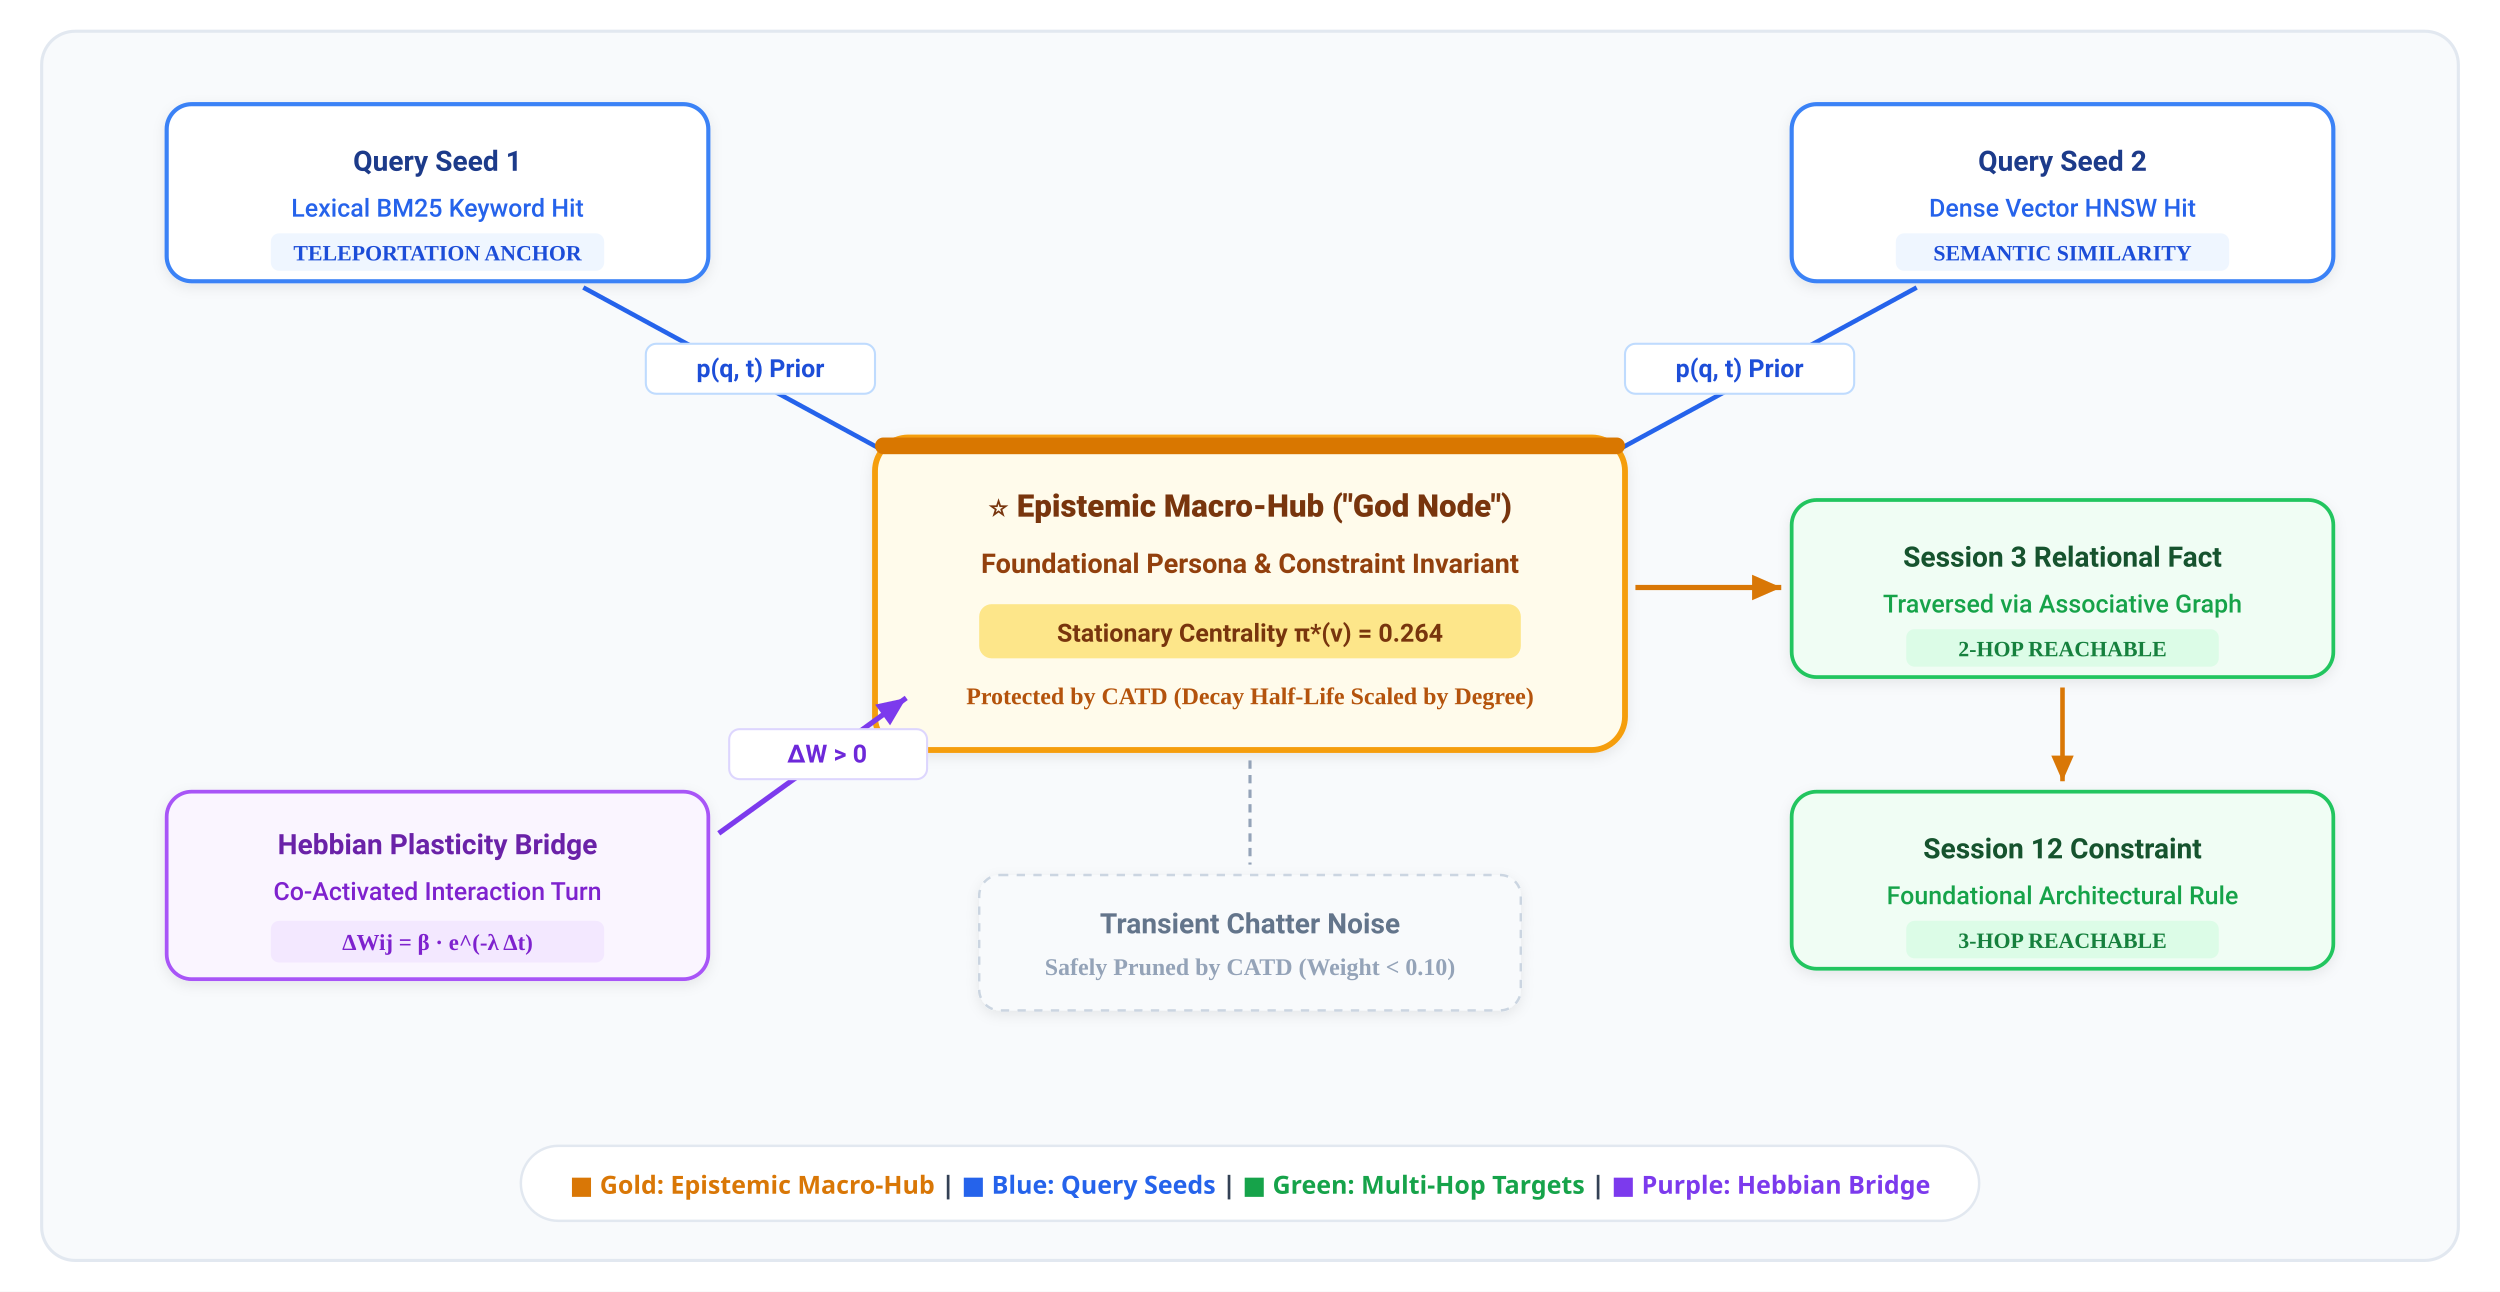
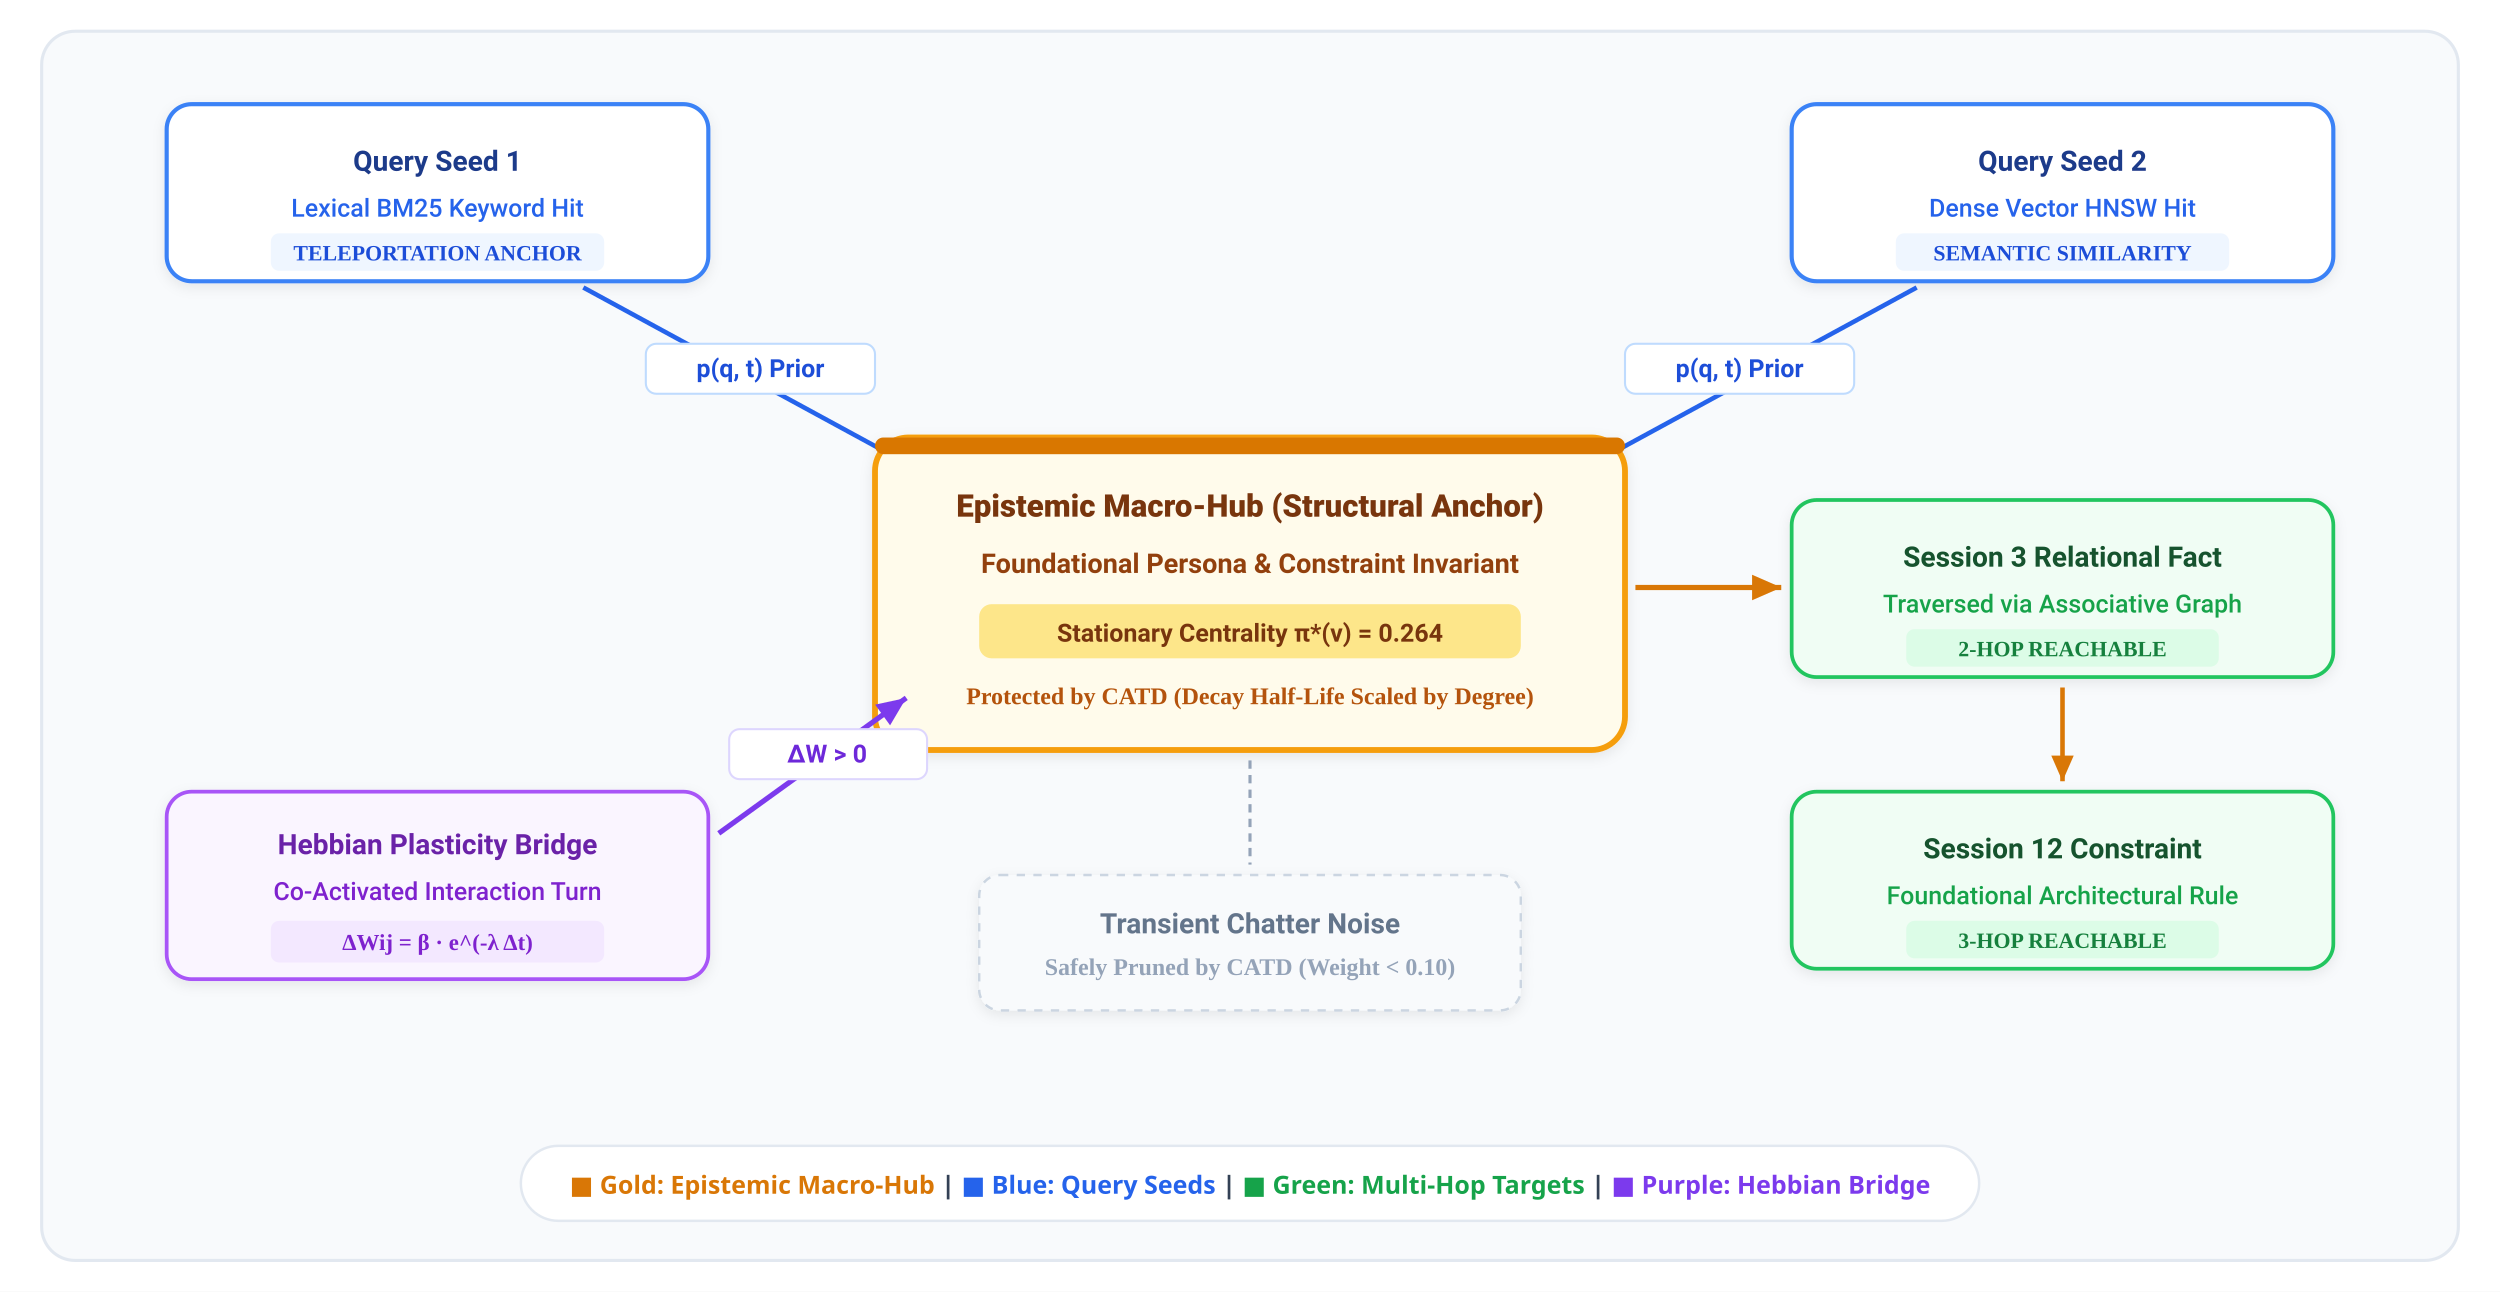
<svg xmlns="http://www.w3.org/2000/svg" viewBox="0 0 1200 620" width="1200" height="620">
  <defs>
    <filter id="shadow-uppr" x="-5%" y="-5%" width="110%" height="115%" filterUnits="userSpaceOnUse">
      <feDropShadow dx="0" dy="2" stdDeviation="3" flood-color="#0F172A" flood-opacity="0.08" />
    </filter>
    <marker id="arrow-gold" viewBox="0 0 10 10" refX="8" refY="5" markerWidth="7" markerHeight="7" orient="auto-start-reverse">
      <path d="M 0 1.5 L 8 5 L 0 8.5 z" fill="#D97706" />
    </marker>
    <marker id="arrow-blue-solid" viewBox="0 0 10 10" refX="8" refY="5" markerWidth="7" markerHeight="7" orient="auto-start-reverse">
      <path d="M 0 1.5 L 8 5 L 0 8.5 z" fill="#2563EB" />
    </marker>
    <marker id="arrow-purple-solid" viewBox="0 0 10 10" refX="8" refY="5" markerWidth="7" markerHeight="7" orient="auto-start-reverse">
      <path d="M 0 1.5 L 8 5 L 0 8.5 z" fill="#7C3AED" />
    </marker>
  </defs>
  <style>
    .node-title-lg { font-family: -apple-system, BlinkMacSystemFont, "Segoe UI", Roboto, Helvetica, Arial, sans-serif; font-size: 15px; font-weight: 800; }
    .node-sub-lg { font-family: -apple-system, BlinkMacSystemFont, "Segoe UI", Roboto, Helvetica, Arial, sans-serif; font-size: 13px; font-weight: 600; }
    .node-title-md { font-family: -apple-system, BlinkMacSystemFont, "Segoe UI", Roboto, Helvetica, Arial, sans-serif; font-size: 13.5px; font-weight: 700; }
    .node-sub-md { font-family: -apple-system, BlinkMacSystemFont, "Segoe UI", Roboto, Helvetica, Arial, sans-serif; font-size: 12px; font-weight: 500; }
    .edge-label-box { font-family: -apple-system, BlinkMacSystemFont, "Segoe UI", Roboto, Helvetica, Arial, sans-serif; font-size: 12px; font-weight: 700; }
  </style>
  <rect width="1200" height="620" fill="#FFFFFF" />
  <rect x="20" y="15" width="1160" height="590" rx="16" fill="#F8FAFC" stroke="#E2E8F0" stroke-width="1.5" />
  <g filter="url(#shadow-uppr)">
    <rect x="80" y="50" width="260" height="85" rx="12" fill="#FFFFFF" stroke="#3B82F6" stroke-width="2" />
    <text x="210" y="82" text-anchor="middle" class="node-title-md" fill="#1E3A8A">Query Seed 1</text>
    <text x="210" y="104" text-anchor="middle" class="node-sub-md" fill="#2563EB">Lexical BM25 Keyword Hit</text>
    <rect x="130" y="112" width="160" height="18" rx="4" fill="#EFF6FF" />
    <text x="210" y="125" text-anchor="middle" font-size="10.5px" font-weight="700" fill="#1D4ED8">TELEPORTATION ANCHOR</text>
  </g>
  <g filter="url(#shadow-uppr)">
    <rect x="860" y="50" width="260" height="85" rx="12" fill="#FFFFFF" stroke="#3B82F6" stroke-width="2" />
    <text x="990" y="82" text-anchor="middle" class="node-title-md" fill="#1E3A8A">Query Seed 2</text>
    <text x="990" y="104" text-anchor="middle" class="node-sub-md" fill="#2563EB">Dense Vector HNSW Hit</text>
    <rect x="910" y="112" width="160" height="18" rx="4" fill="#EFF6FF" />
    <text x="990" y="125" text-anchor="middle" font-size="10.5px" font-weight="700" fill="#1D4ED8">SEMANTIC SIMILARITY</text>
  </g>
  <line x1="280" y1="138" x2="440" y2="225" stroke="#2563EB" stroke-width="2.2" marker-end="url(#arrow-blue-solid)" />
  <rect x="310" y="165" width="110" height="24" rx="5" fill="#FFFFFF" stroke="#BFDBFE" stroke-width="1" />
  <text x="365" y="181" text-anchor="middle" class="edge-label-box" fill="#1D4ED8">p(q, t) Prior</text>
  <line x1="920" y1="138" x2="760" y2="225" stroke="#2563EB" stroke-width="2.2" marker-end="url(#arrow-blue-solid)" />
  <rect x="780" y="165" width="110" height="24" rx="5" fill="#FFFFFF" stroke="#BFDBFE" stroke-width="1" />
  <text x="835" y="181" text-anchor="middle" class="edge-label-box" fill="#1D4ED8">p(q, t) Prior</text>
  <g filter="url(#shadow-uppr)">
    <rect x="420" y="210" width="360" height="150" rx="16" fill="#FFFBEB" stroke="#F59E0B" stroke-width="2.8" />
    <rect x="420" y="210" width="360" height="8" rx="4" fill="#D97706" />
-     <text x="600" y="248" text-anchor="middle" class="node-title-lg" fill="#78350F">⭐ Epistemic Macro-Hub ("God Node")</text>
+     <text x="600" y="248" text-anchor="middle" class="node-title-lg" fill="#78350F">Epistemic Macro-Hub (Structural Anchor)</text>
    <text x="600" y="275" text-anchor="middle" class="node-sub-lg" fill="#92400E">Foundational Persona &amp; Constraint Invariant</text>
    <rect x="470" y="290" width="260" height="26" rx="6" fill="#FDE68A" />
    <text x="600" y="308" text-anchor="middle" class="edge-label-box" fill="#78350F">Stationary Centrality π*(v) = 0.264</text>
    <text x="600" y="338" text-anchor="middle" font-size="11.5px" font-weight="600" fill="#B45309">Protected by CATD (Decay Half-Life Scaled by Degree)</text>
  </g>
  <g filter="url(#shadow-uppr)">
    <rect x="80" y="380" width="260" height="90" rx="12" fill="#FAF5FF" stroke="#A855F7" stroke-width="1.8" />
    <text x="210" y="410" text-anchor="middle" class="node-title-md" fill="#6B21A8">Hebbian Plasticity Bridge</text>
    <text x="210" y="432" text-anchor="middle" class="node-sub-md" fill="#7E22CE">Co-Activated Interaction Turn</text>
    <rect x="130" y="442" width="160" height="20" rx="4" fill="#F3E8FF" />
    <text x="210" y="456" text-anchor="middle" font-size="11px" font-weight="700" fill="#7E22CE">ΔWij = β · e^(-λ Δt)</text>
  </g>
  <line x1="345" y1="400" x2="435" y2="335" stroke="#7C3AED" stroke-width="2.5" marker-end="url(#arrow-purple-solid)" />
  <rect x="350" y="350" width="95" height="24" rx="5" fill="#FFFFFF" stroke="#DDD6FE" stroke-width="1" />
  <text x="397" y="366" text-anchor="middle" class="edge-label-box" fill="#6D28D9">ΔW &gt; 0</text>
  <g filter="url(#shadow-uppr)">
    <rect x="860" y="240" width="260" height="85" rx="12" fill="#F0FDF4" stroke="#22C55E" stroke-width="1.8" />
    <text x="990" y="272" text-anchor="middle" class="node-title-md" fill="#14532D">Session 3 Relational Fact</text>
    <text x="990" y="294" text-anchor="middle" class="node-sub-md" fill="#16A34A">Traversed via Associative Graph</text>
    <rect x="915" y="302" width="150" height="18" rx="4" fill="#DCFCE7" />
    <text x="990" y="315" text-anchor="middle" font-size="10.5px" font-weight="700" fill="#15803D">2-HOP REACHABLE</text>
  </g>
  <line x1="785" y1="282" x2="855" y2="282" stroke="#D97706" stroke-width="2.5" marker-end="url(#arrow-gold)" />
  <g filter="url(#shadow-uppr)">
    <rect x="860" y="380" width="260" height="85" rx="12" fill="#F0FDF4" stroke="#22C55E" stroke-width="1.8" />
    <text x="990" y="412" text-anchor="middle" class="node-title-md" fill="#14532D">Session 12 Constraint</text>
    <text x="990" y="434" text-anchor="middle" class="node-sub-md" fill="#16A34A">Foundational Architectural Rule</text>
    <rect x="915" y="442" width="150" height="18" rx="4" fill="#DCFCE7" />
    <text x="990" y="455" text-anchor="middle" font-size="10.5px" font-weight="700" fill="#15803D">3-HOP REACHABLE</text>
  </g>
  <line x1="990" y1="330" x2="990" y2="375" stroke="#D97706" stroke-width="2.2" marker-end="url(#arrow-gold)" />
  <g filter="url(#shadow-uppr)">
    <rect x="470" y="420" width="260" height="65" rx="10" fill="#F8FAFC" stroke="#CBD5E1" stroke-width="1.2" stroke-dasharray="4,4" />
    <text x="600" y="448" text-anchor="middle" class="node-title-md" fill="#64748B">Transient Chatter Noise</text>
    <text x="600" y="468" text-anchor="middle" font-size="11.5px" font-weight="600" fill="#94A3B8">Safely Pruned by CATD (Weight &lt; 0.10)</text>
  </g>
  <line x1="600" y1="365" x2="600" y2="415" stroke="#94A3B8" stroke-width="1.5" stroke-dasharray="4,3" />
  <rect x="250" y="550" width="700" height="36" rx="18" fill="#FFFFFF" stroke="#E2E8F0" stroke-width="1.2" />
  <text x="600" y="573" text-anchor="middle" font-family="sans-serif" font-size="12px" font-weight="600" fill="#334155">
    <tspan fill="#D97706">■ Gold: Epistemic Macro-Hub</tspan>   |   
    <tspan fill="#2563EB">■ Blue: Query Seeds</tspan>   |   
    <tspan fill="#16A34A">■ Green: Multi-Hop Targets</tspan>   |   
    <tspan fill="#7C3AED">■ Purple: Hebbian Bridge</tspan>
  </text>
</svg>
